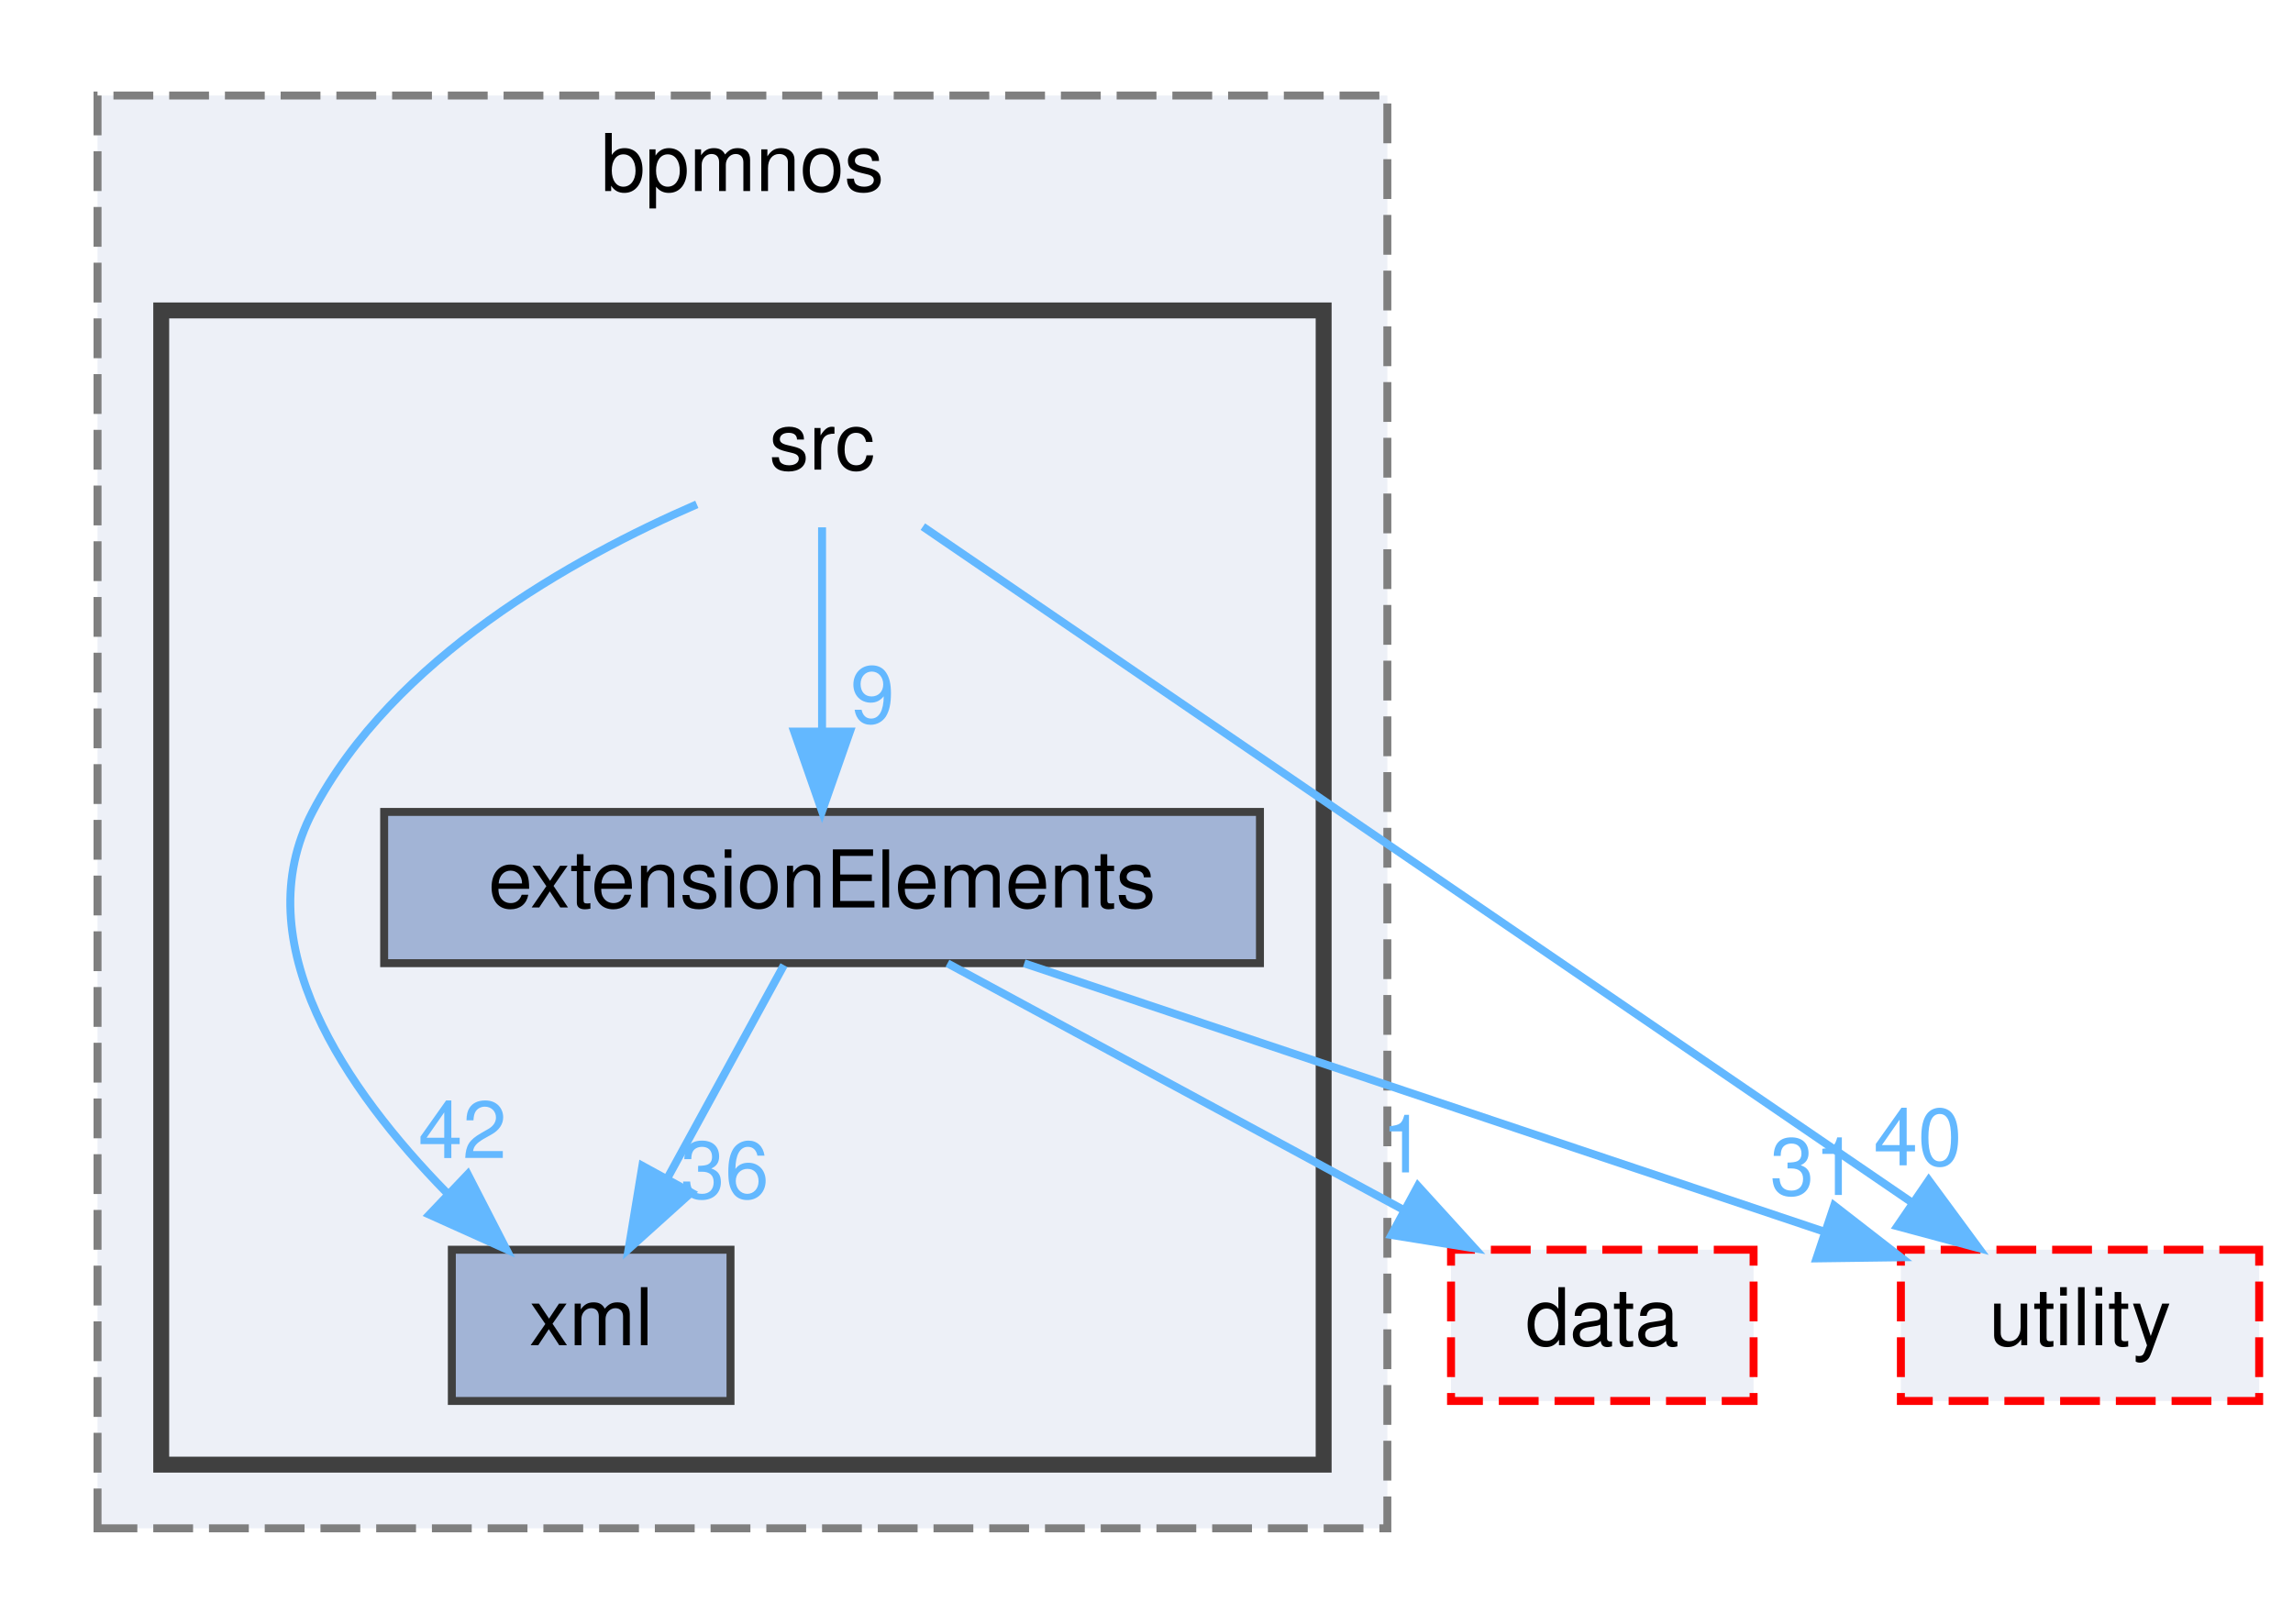
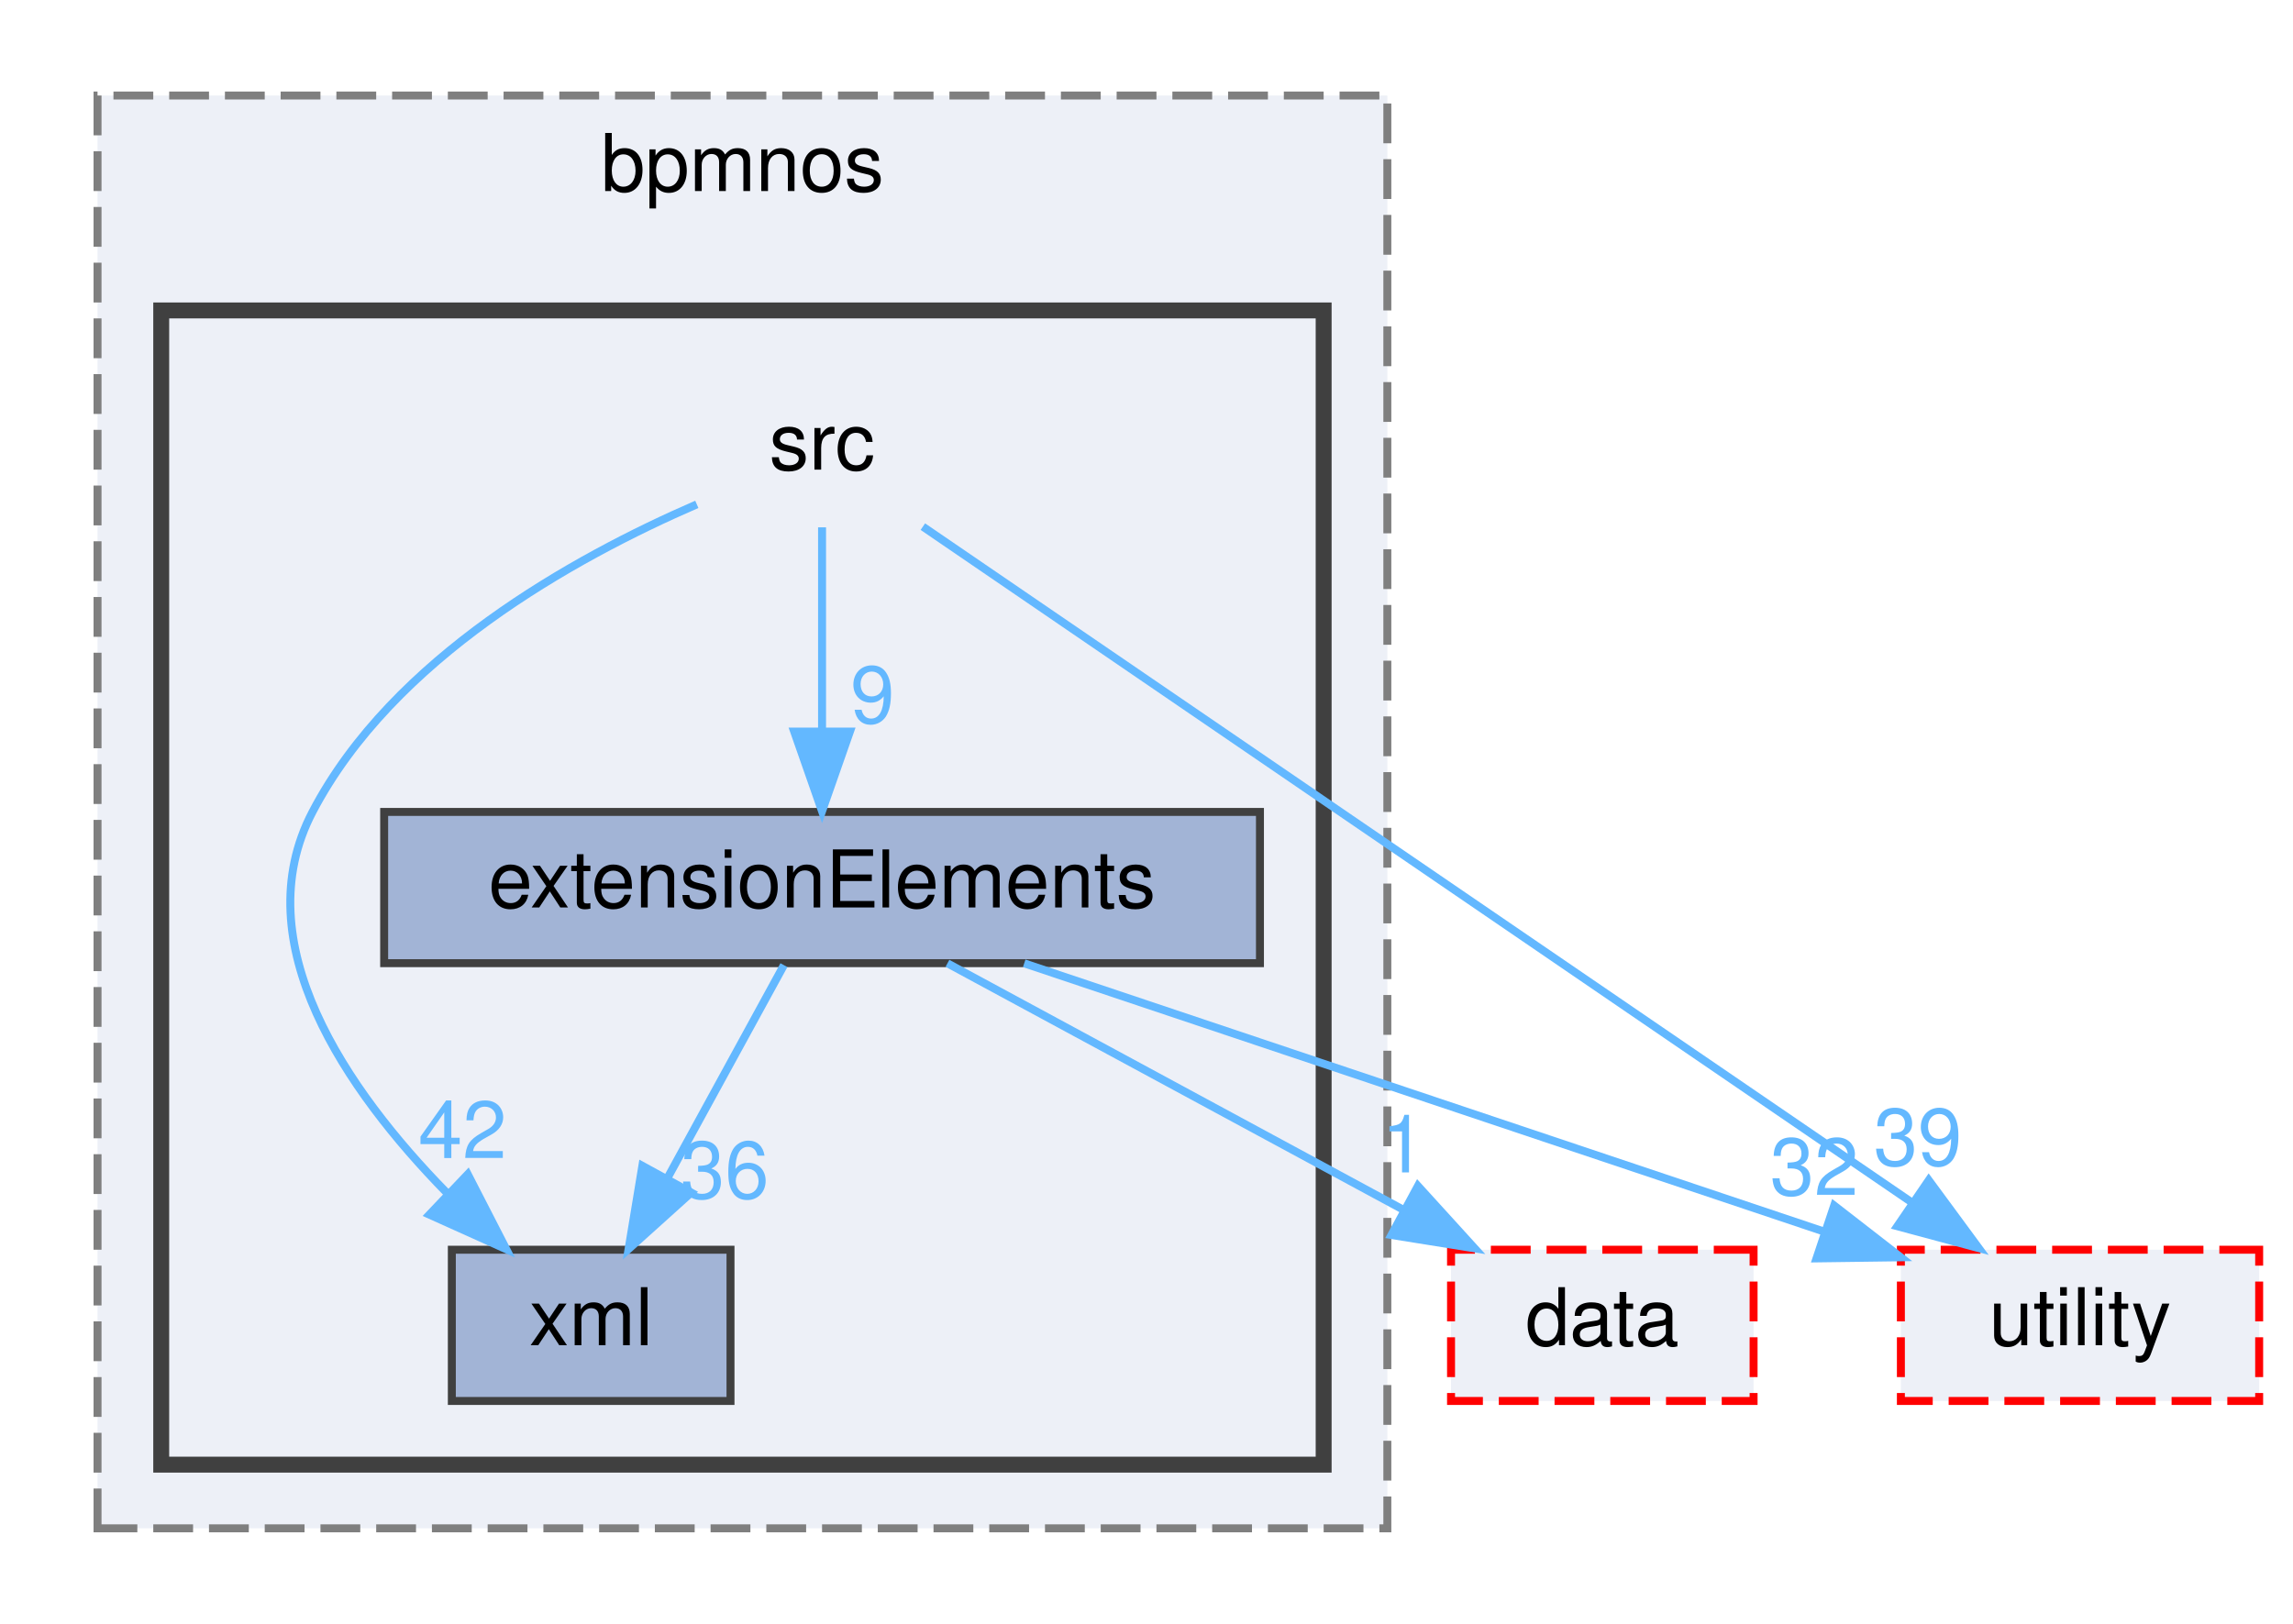
<svg xmlns="http://www.w3.org/2000/svg" xmlns:xlink="http://www.w3.org/1999/xlink" width="288pt" height="204pt" viewBox="0.00 0.00 287.50 204.00">
  <g id="graph0" class="graph" transform="scale(1 1) rotate(0) translate(4 200)">
    <g id="clust1" class="cluster">
      <g id="a_clust1">
        <a xlink:href="dir_e74274d115d97bf148bb2de48097681c.html" target="_top" xlink:title="bpmnos">
          <polygon fill="#edf0f7" stroke="#7f7f7f" stroke-dasharray="5,2" points="8,-8 8,-188 170,-188 170,-8 8,-8" />
          <text text-anchor="middle" x="89" y="-176" font-family="Helvetica,sans-Serif" font-size="10.00">bpmnos</text>
        </a>
      </g>
    </g>
    <g id="clust2" class="cluster">
      <g id="a_clust2">
        <a xlink:href="dir_694df722bca706b34fff54d81516122b.html" target="_top">
          <polygon fill="#edf0f7" stroke="#404040" stroke-width="2" points="16,-16 16,-161 162,-161 162,-16 16,-16" />
        </a>
      </g>
    </g>
    <g id="node1" class="node">
      <text text-anchor="middle" x="99" y="-141" font-family="Helvetica,sans-Serif" font-size="10.00">src</text>
    </g>
    <g id="node2" class="node">
      <g id="a_node2">
        <a xlink:href="dir_e45acae5b50bd2a67d7be80fadc068be.html" target="_top" xlink:title="extensionElements">
          <polygon fill="#a2b4d6" stroke="#404040" points="154,-98 44,-98 44,-79 154,-79 154,-98" />
          <text text-anchor="middle" x="99" y="-86" font-family="Helvetica,sans-Serif" font-size="10.00">extensionElements</text>
        </a>
      </g>
    </g>
    <g id="edge3" class="edge">
      <g id="a_edge3">
        <a xlink:href="dir_000039_000019.html" target="_top">
          <path fill="none" stroke="#63b8ff" d="M99,-133.75C99,-126.8 99,-116.85 99,-108.13" />
          <polygon fill="#63b8ff" stroke="#63b8ff" points="102.5,-108.09 99,-98.09 95.5,-108.09 102.5,-108.09" />
        </a>
      </g>
      <g id="a_edge3-headlabel">
        <a xlink:href="dir_000039_000019.html" target="_top" xlink:title="9">
          <text text-anchor="middle" x="105.34" y="-109.18" font-family="Helvetica,sans-Serif" font-size="10.00" fill="#63b8ff">9</text>
        </a>
      </g>
    </g>
    <g id="node3" class="node">
      <g id="a_node3">
        <a xlink:href="dir_242c2c895ed4776b1384e7dca7ff5dab.html" target="_top" xlink:title="xml">
          <polygon fill="#a2b4d6" stroke="#404040" points="87.5,-43 52.5,-43 52.5,-24 87.5,-24 87.5,-43" />
          <text text-anchor="middle" x="70" y="-31" font-family="Helvetica,sans-Serif" font-size="10.00">xml</text>
        </a>
      </g>
    </g>
    <g id="edge1" class="edge">
      <g id="a_edge1">
        <a xlink:href="dir_000039_000047.html" target="_top">
          <path fill="none" stroke="#63b8ff" d="M83.27,-136.64C67.8,-129.93 45.09,-117.31 35,-98 26.4,-81.56 39.31,-62.99 51.81,-50.21" />
          <polygon fill="#63b8ff" stroke="#63b8ff" points="54.5,-52.48 59.34,-43.06 49.68,-47.41 54.5,-52.48" />
        </a>
      </g>
      <g id="a_edge1-headlabel">
        <a xlink:href="dir_000039_000047.html" target="_top" xlink:title="42">
          <text text-anchor="middle" x="53.84" y="-54.52" font-family="Helvetica,sans-Serif" font-size="10.00" fill="#63b8ff">42</text>
        </a>
      </g>
    </g>
    <g id="node5" class="node">
      <g id="a_node5">
        <a xlink:href="dir_99dd190342a0d1f1fe6171ab3b1d4a1e.html" target="_top" xlink:title="utility">
          <polygon fill="#edf0f7" stroke="red" stroke-dasharray="5,2" points="279.5,-43 234.5,-43 234.5,-24 279.5,-24 279.5,-43" />
          <text text-anchor="middle" x="257" y="-31" font-family="Helvetica,sans-Serif" font-size="10.00">utility</text>
        </a>
      </g>
    </g>
    <g id="edge2" class="edge">
      <g id="a_edge2">
        <a xlink:href="dir_000039_000045.html" target="_top">
          <path fill="none" stroke="#63b8ff" d="M111.66,-133.84C138.7,-115.36 202.34,-71.86 235.72,-49.05" />
          <polygon fill="#63b8ff" stroke="#63b8ff" points="238,-51.73 244.28,-43.2 234.05,-45.95 238,-51.73" />
        </a>
      </g>
      <g id="a_edge2-headlabel">
-         <a xlink:href="dir_000039_000045.html" target="_top" xlink:title="40">
-           <text text-anchor="middle" x="236.63" y="-53.6" font-family="Helvetica,sans-Serif" font-size="10.00" fill="#63b8ff">40</text>
+         <a xlink:href="dir_000039_000045.html" target="_top" xlink:title="39">
+           <text text-anchor="middle" x="236.63" y="-53.6" font-family="Helvetica,sans-Serif" font-size="10.00" fill="#63b8ff">39</text>
        </a>
      </g>
    </g>
    <g id="edge4" class="edge">
      <g id="a_edge4">
        <a xlink:href="dir_000019_000047.html" target="_top">
          <path fill="none" stroke="#63b8ff" d="M94.21,-78.75C90.24,-71.49 84.47,-60.95 79.57,-51.98" />
          <polygon fill="#63b8ff" stroke="#63b8ff" points="82.57,-50.18 74.7,-43.09 76.43,-53.54 82.57,-50.18" />
        </a>
      </g>
      <g id="a_edge4-headlabel">
        <a xlink:href="dir_000019_000047.html" target="_top" xlink:title="36">
          <text text-anchor="middle" x="86.79" y="-49.47" font-family="Helvetica,sans-Serif" font-size="10.00" fill="#63b8ff">36</text>
        </a>
      </g>
    </g>
    <g id="node4" class="node">
      <g id="a_node4">
        <a xlink:href="dir_84846e69b963a5367080adb8af90c8fe.html" target="_top" xlink:title="data">
          <polygon fill="#edf0f7" stroke="red" stroke-dasharray="5,2" points="216,-43 178,-43 178,-24 216,-24 216,-43" />
          <text text-anchor="middle" x="197" y="-31" font-family="Helvetica,sans-Serif" font-size="10.00">data</text>
        </a>
      </g>
    </g>
    <g id="edge5" class="edge">
      <g id="a_edge5">
        <a xlink:href="dir_000019_000009.html" target="_top">
          <path fill="none" stroke="#63b8ff" d="M114.75,-78.98C130.23,-70.61 154.09,-57.7 172.14,-47.95" />
          <polygon fill="#63b8ff" stroke="#63b8ff" points="173.84,-51.01 180.97,-43.17 170.51,-44.85 173.84,-51.01" />
        </a>
      </g>
      <g id="a_edge5-headlabel">
        <a xlink:href="dir_000019_000009.html" target="_top" xlink:title="1">
          <text text-anchor="middle" x="172.03" y="-52.71" font-family="Helvetica,sans-Serif" font-size="10.00" fill="#63b8ff">1</text>
        </a>
      </g>
    </g>
    <g id="edge6" class="edge">
      <g id="a_edge6">
        <a xlink:href="dir_000019_000045.html" target="_top">
          <path fill="none" stroke="#63b8ff" d="M124.39,-78.98C151.74,-69.81 195.32,-55.19 225,-45.23" />
          <polygon fill="#63b8ff" stroke="#63b8ff" points="226.12,-48.55 234.49,-42.05 223.9,-41.91 226.12,-48.55" />
        </a>
      </g>
      <g id="a_edge6-headlabel">
-         <a xlink:href="dir_000019_000045.html" target="_top" xlink:title="31">
-           <text text-anchor="middle" x="223.62" y="-49.88" font-family="Helvetica,sans-Serif" font-size="10.00" fill="#63b8ff">31</text>
+         <a xlink:href="dir_000019_000045.html" target="_top" xlink:title="32">
+           <text text-anchor="middle" x="223.62" y="-49.88" font-family="Helvetica,sans-Serif" font-size="10.00" fill="#63b8ff">32</text>
        </a>
      </g>
    </g>
  </g>
</svg>
